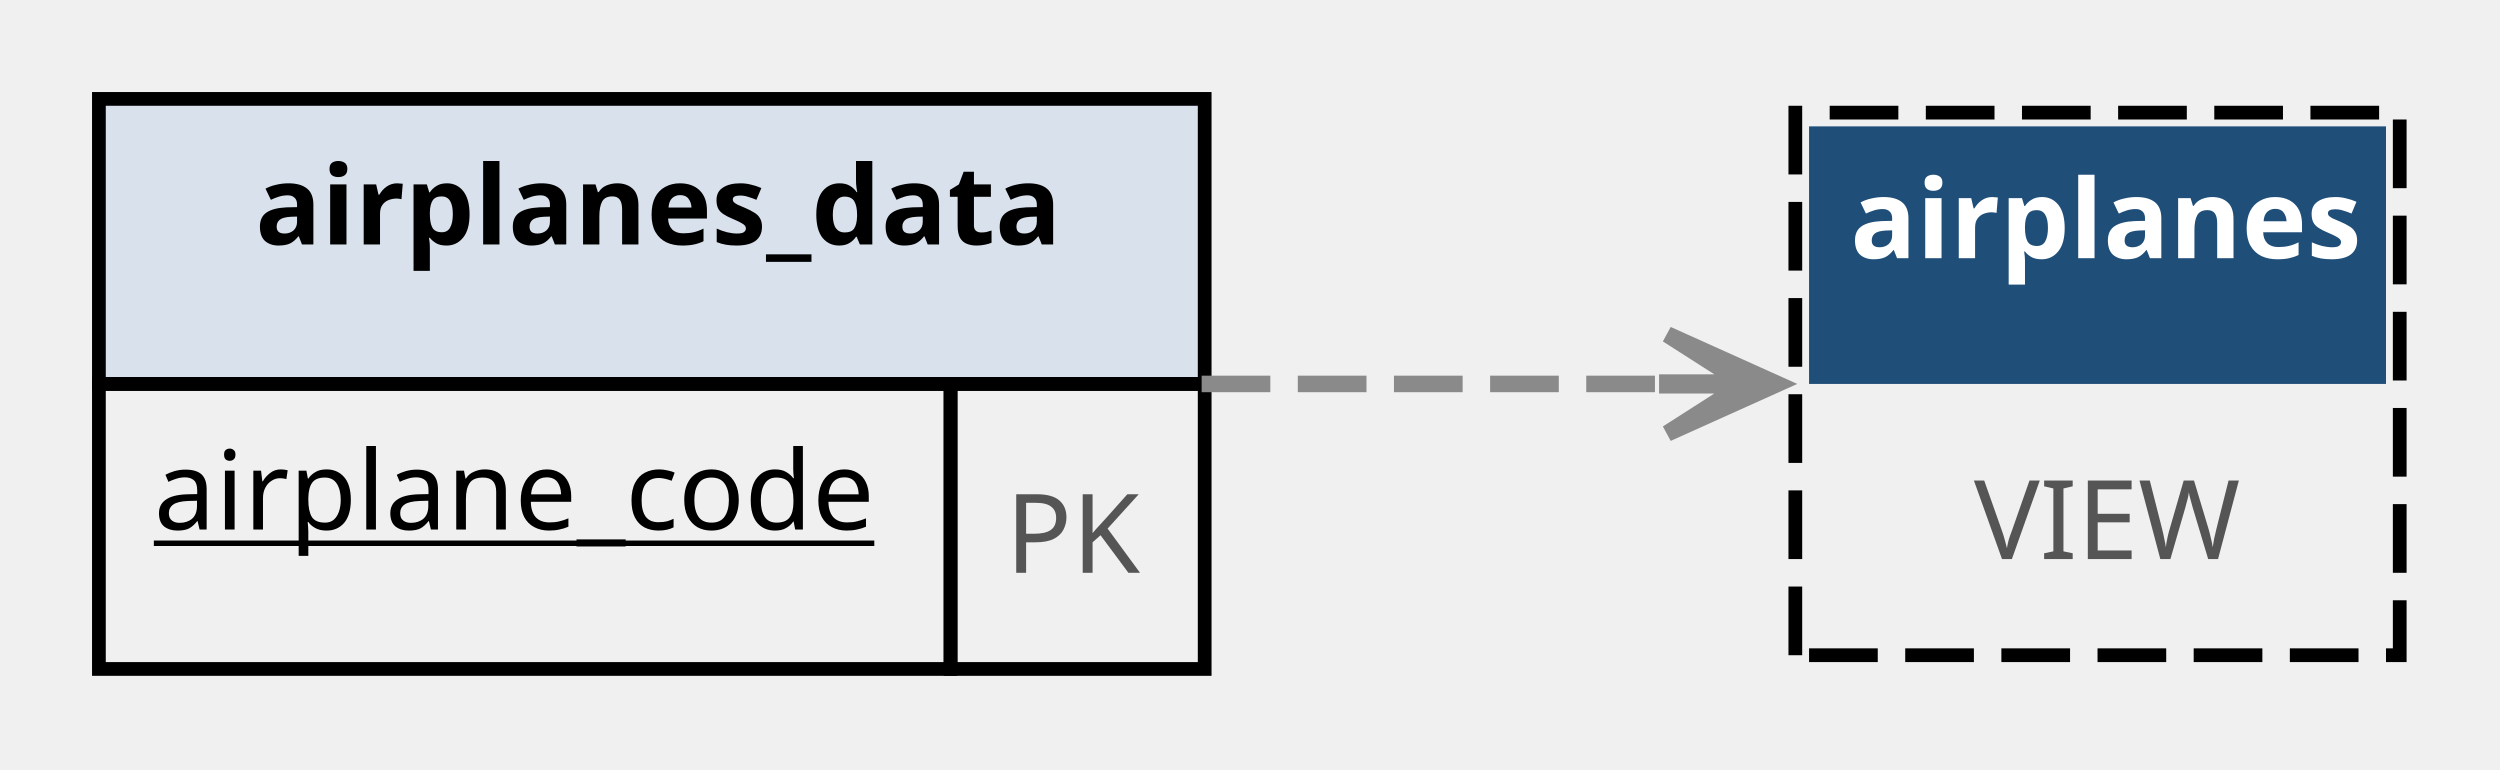
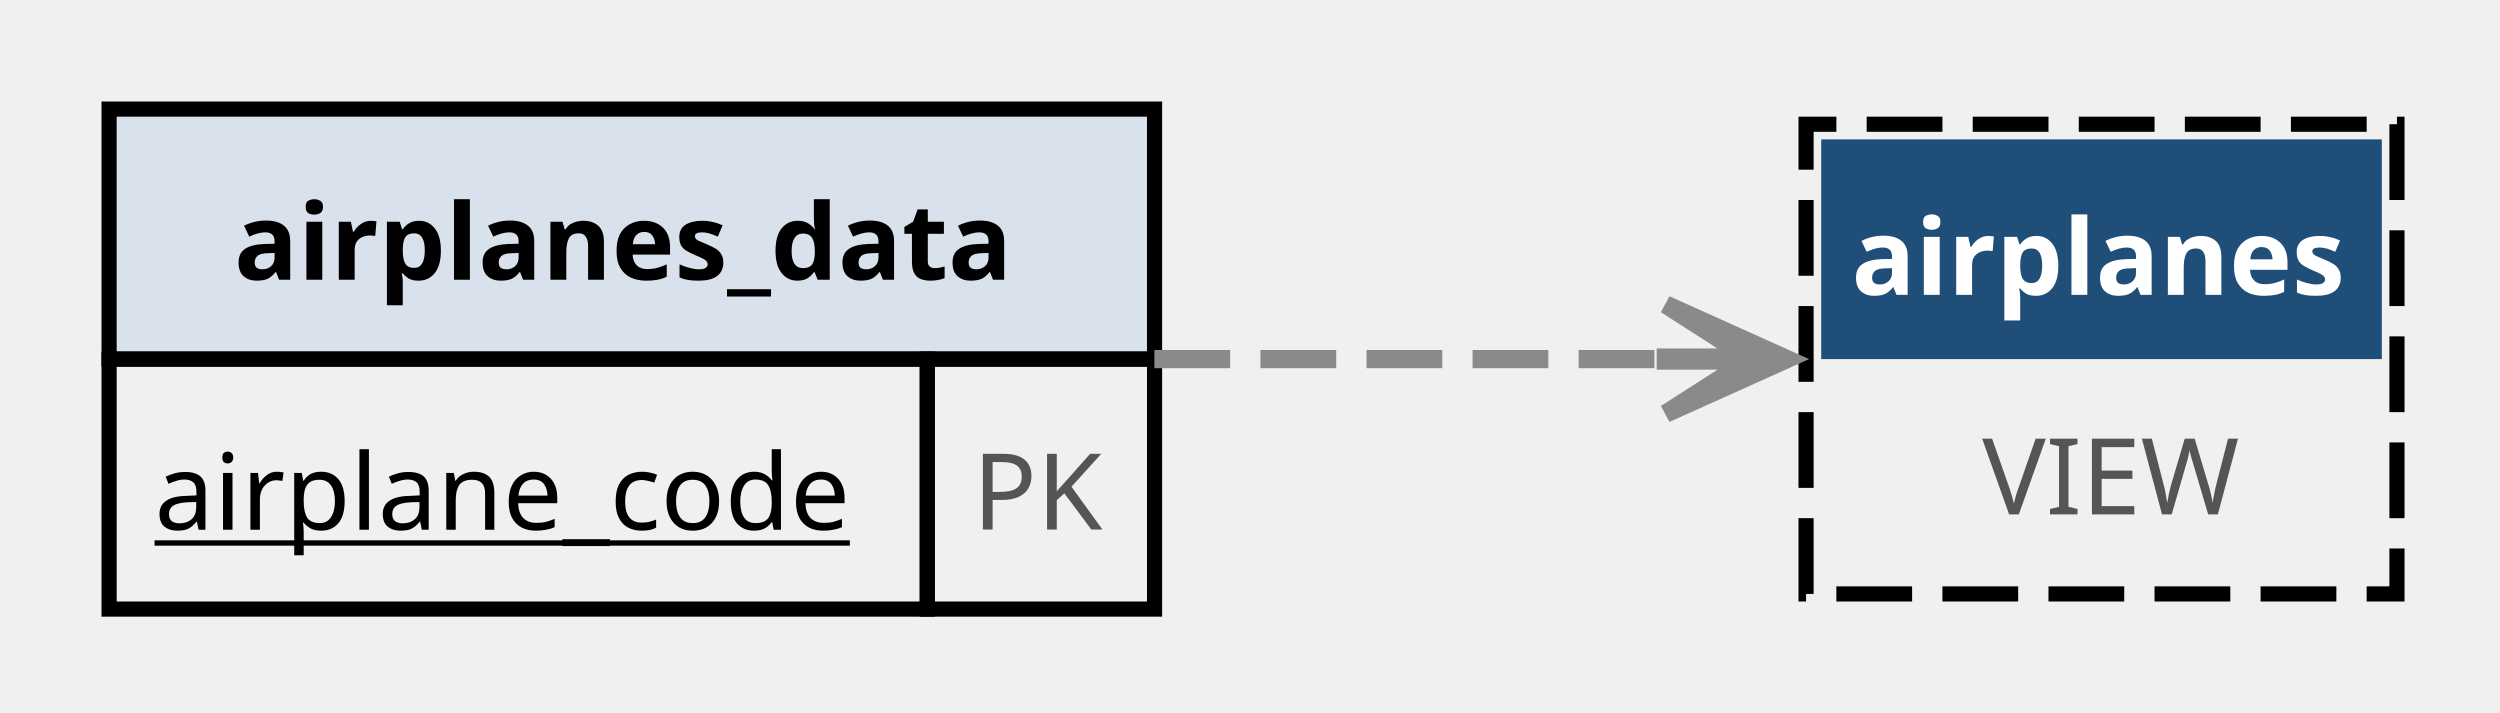
- <svg xmlns="http://www.w3.org/2000/svg" width="182pt" height="56pt" viewBox="0.00 0.00 182.00 56.00">
-   <g id="graph0" class="graph" transform="scale(1 1) rotate(0) translate(7.2 48.7)">
+ <svg xmlns="http://www.w3.org/2000/svg" width="165pt" height="47pt" viewBox="0.00 0.00 165.00 47.00">
+   <g id="graph0" class="graph" transform="scale(1 1) rotate(0) translate(7.2 40.2)">
    <g id="node1" class="node">
-       <polygon fill="none" stroke="#000000" stroke-dasharray="5,2" points="123.5,-1 123.5,-40.5 167.5,-40.5 167.5,-1 123.5,-1" />
-       <polygon fill="#1f4e79" stroke="none" stroke-dasharray="5,2" points="124.5,-20.75 124.5,-39.5 166.5,-39.5 166.5,-20.75 124.5,-20.75" />
-       <text xml:space="preserve" text-anchor="start" x="127.5" y="-29.9" font-family="Noto Sans KR" font-weight="bold" font-size="8.00" fill="#ffffff">airplanes</text>
-       <text xml:space="preserve" text-anchor="start" x="136.5" y="-8" font-family="Noto Sans KR" font-size="8.00" fill="#555555">VIEW</text>
+       <polygon fill="none" stroke="#000000" stroke-dasharray="5,2" points="112,-1 112,-32 151,-32 151,-1 112,-1" />
+       <polygon fill="#1f4e79" stroke="none" stroke-dasharray="5,2" points="113,-16.5 113,-31 150,-31 150,-16.5 113,-16.5" />
+       <text xml:space="preserve" text-anchor="start" x="115" y="-20.74" font-family="Noto Sans KR" font-weight="bold" font-size="7.00" fill="#ffffff">airplanes</text>
+       <text xml:space="preserve" text-anchor="start" x="123.62" y="-6.25" font-family="Noto Sans KR" font-size="7.00" fill="#555555">VIEW</text>
    </g>
    <g id="node2" class="node">
-       <polygon fill="#d9e2ec" stroke="none" points="0,-20.75 0,-41.5 80.5,-41.5 80.5,-20.75 0,-20.75" />
-       <polygon fill="none" stroke="#000000" points="0,-20.75 0,-41.5 80.5,-41.5 80.5,-20.75 0,-20.75" />
-       <text xml:space="preserve" text-anchor="start" x="11.38" y="-30.9" font-family="Noto Sans KR" font-weight="bold" font-size="8.00" fill="#000000">airplanes_data</text>
-       <polygon fill="none" stroke="#000000" points="0,0 0,-20.75 62,-20.75 62,0 0,0" />
-       <text xml:space="preserve" text-anchor="start" x="4" y="-10.15" font-family="Noto Sans KR" text-decoration="underline" font-size="8.00">airplane_code</text>
-       <polygon fill="none" stroke="#000000" points="62,0 62,-20.75 80.5,-20.75 80.5,0 62,0" />
-       <text xml:space="preserve" text-anchor="start" x="66" y="-7" font-family="Noto Sans KR" font-size="8.00" fill="#555555">PK</text>
+       <polygon fill="#d9e2ec" stroke="none" points="0,-16.5 0,-33 69,-33 69,-16.5 0,-16.5" />
+       <polygon fill="none" stroke="#000000" points="0,-16.5 0,-33 69,-33 69,-16.5 0,-16.5" />
+       <text xml:space="preserve" text-anchor="start" x="8.25" y="-21.74" font-family="Noto Sans KR" font-weight="bold" font-size="7.00" fill="#000000">airplanes_data</text>
+       <polygon fill="none" stroke="#000000" points="0,0 0,-16.5 54,-16.5 54,0 0,0" />
+       <text xml:space="preserve" text-anchor="start" x="3" y="-5.24" font-family="Noto Sans KR" text-decoration="underline" font-size="7.00">airplane_code</text>
+       <polygon fill="none" stroke="#000000" points="54,0 54,-16.5 69,-16.5 69,0 54,0" />
+       <text xml:space="preserve" text-anchor="start" x="57" y="-5.25" font-family="Noto Sans KR" font-size="7.00" fill="#555555">PK</text>
    </g>
    <g id="edge1" class="edge">
-       <path fill="none" stroke="#8a8a8a" stroke-width="1.2" stroke-dasharray="5,2" d="M80.28,-20.75C91.56,-20.75 103.7,-20.75 114.35,-20.75" />
-       <polygon fill="#8a8a8a" stroke="#8a8a8a" stroke-width="1.2" points="122.18,-20.75 114.18,-24.35 119.65,-20.85 114.18,-20.85 114.18,-20.75 114.18,-20.65 119.65,-20.65 114.18,-17.15 122.18,-20.75" />
+       <path fill="none" stroke="#8a8a8a" stroke-width="1.2" stroke-dasharray="5,2" d="M68.99,-16.5C80.12,-16.5 92.37,-16.5 102.99,-16.5" />
+       <polygon fill="#8a8a8a" stroke="#8a8a8a" stroke-width="1.2" points="110.74,-16.5 102.74,-20.1 108.2,-16.6 102.74,-16.6 102.74,-16.5 102.74,-16.4 108.2,-16.4 102.74,-12.9 110.74,-16.5" />
    </g>
  </g>
</svg>
